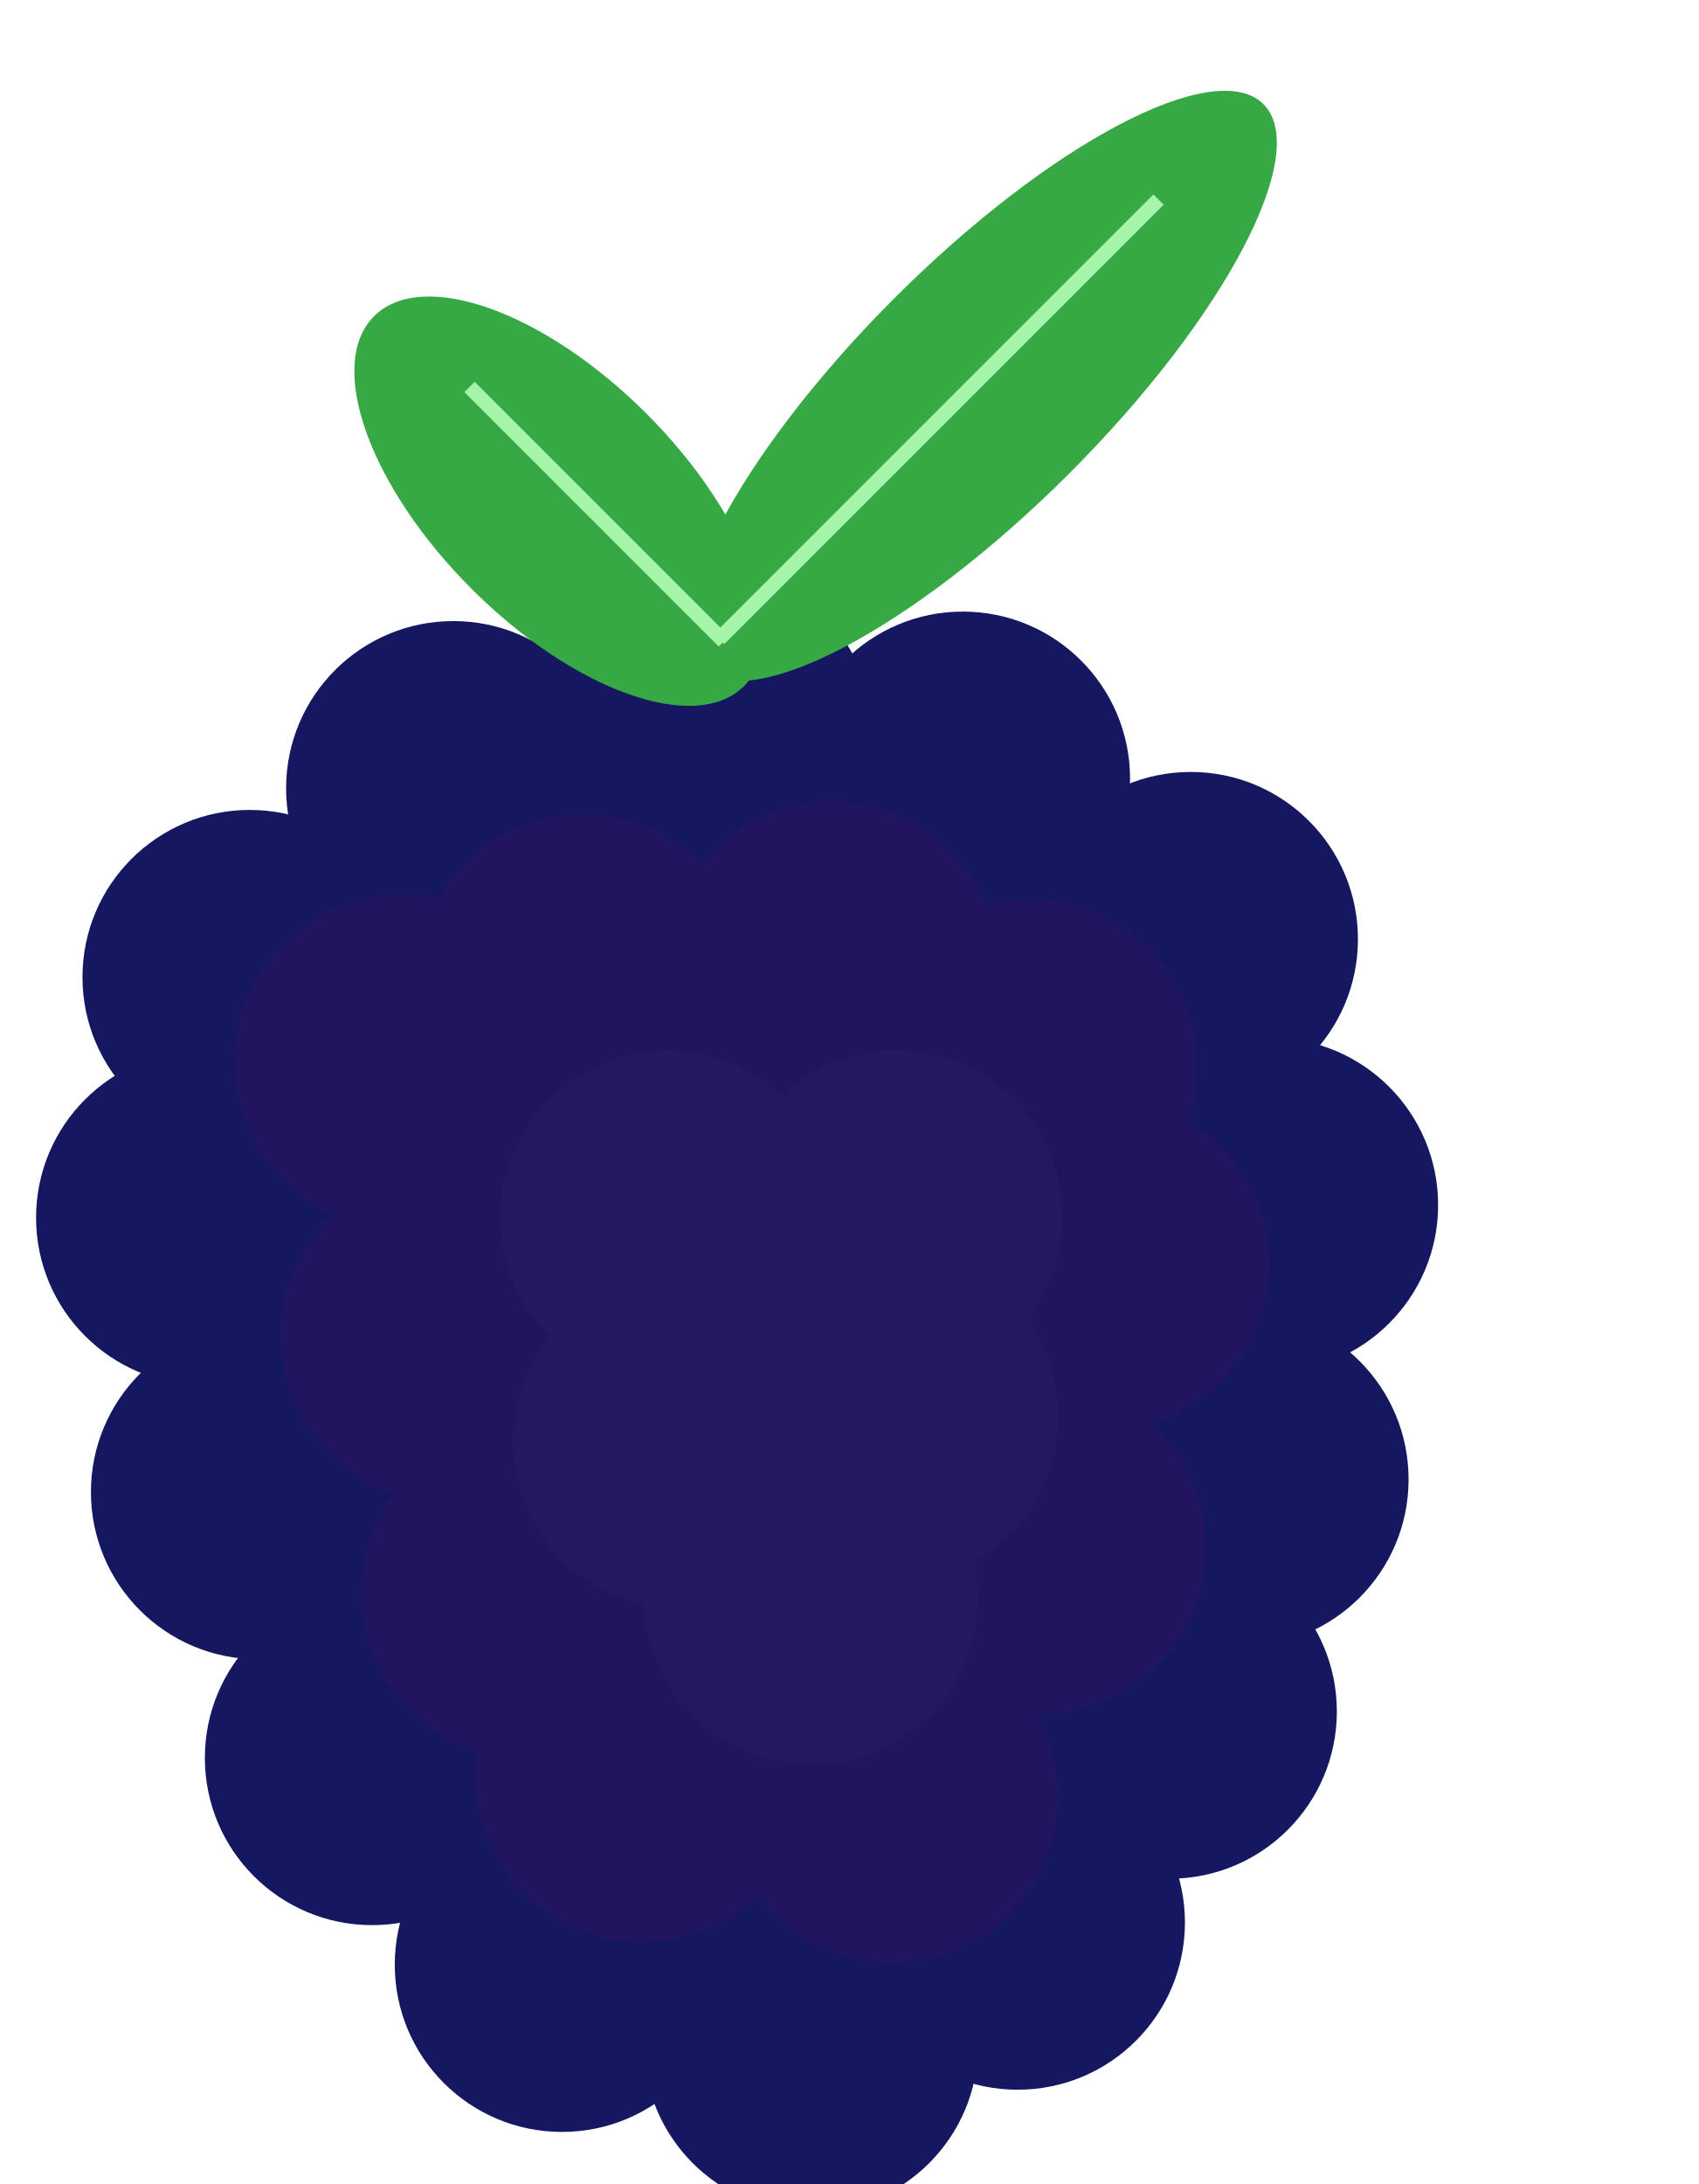
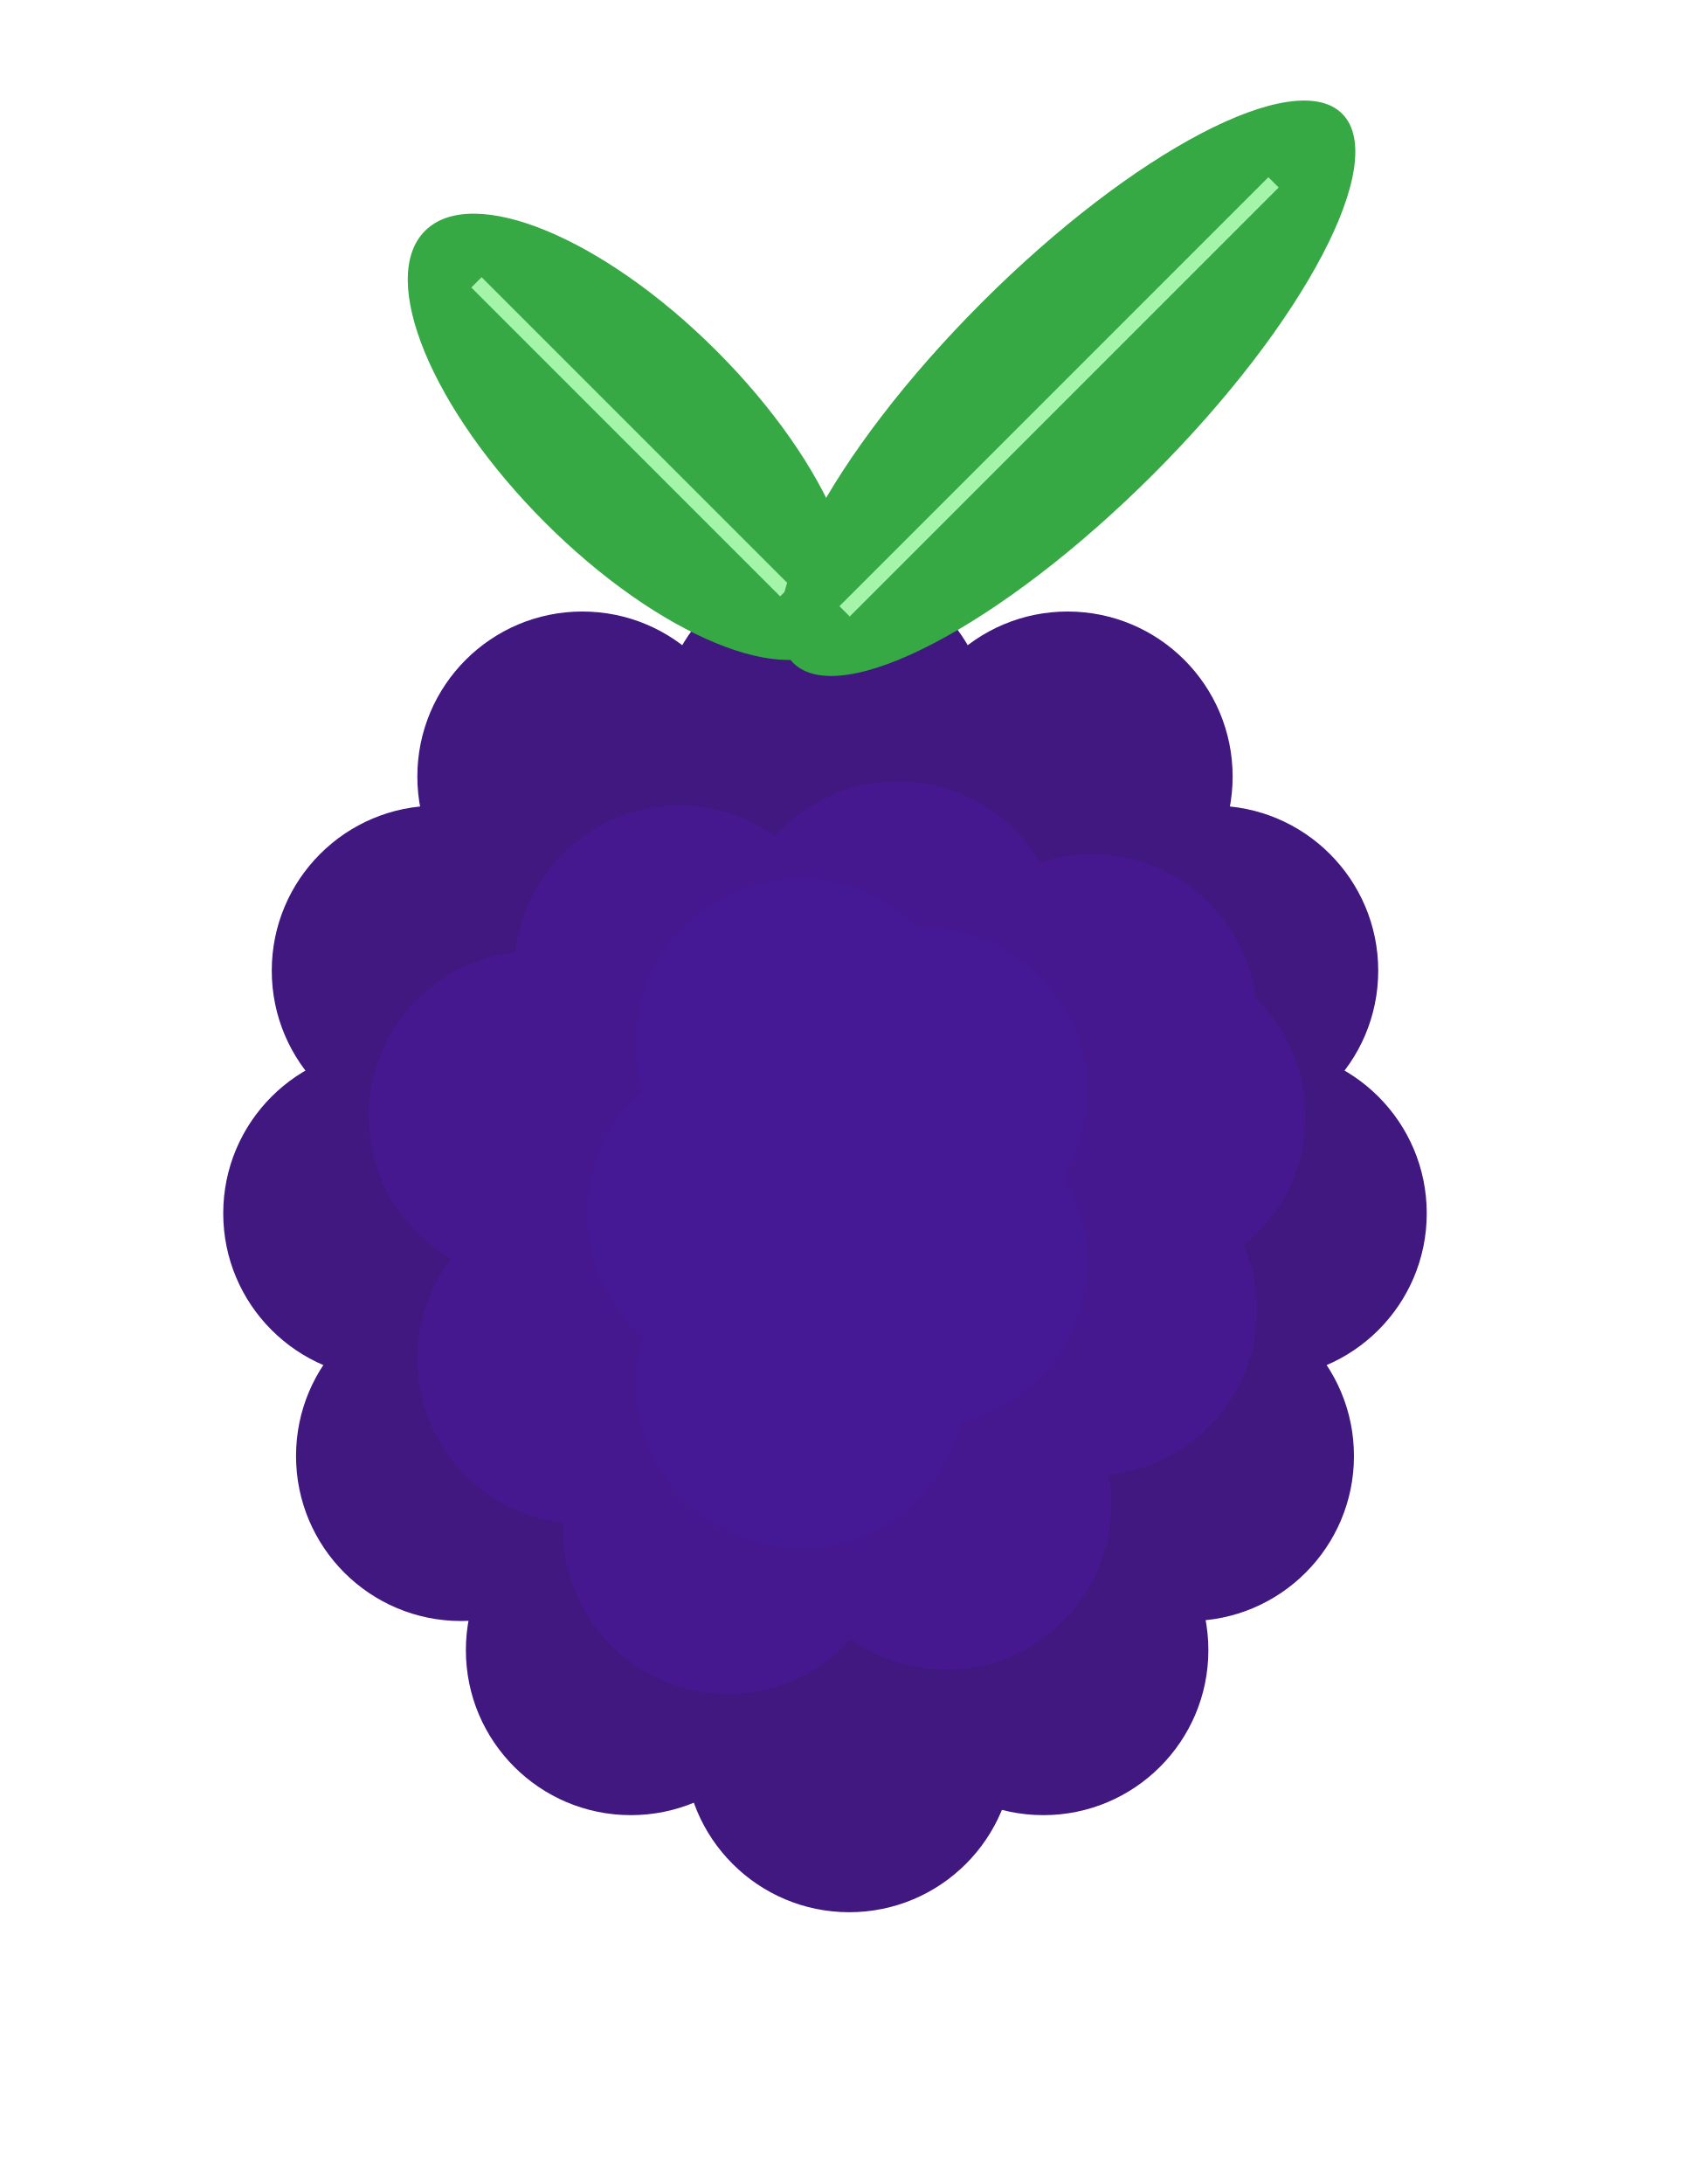
- <svg xmlns="http://www.w3.org/2000/svg" version="1.1" width="350" height="450" viewBox="70 50 350 450" xml:space="preserve">
-   <g transform="matrix(1 0 0 1 221.888 279.3912)">
-     <g style="">
-       <g transform="matrix(0.4594 0 0 0.4594 -58.4783 -66.9667)">
-         <circle style="stroke: none; stroke-width: 0; fill: rgb(21,24,96); fill-rule: nonzero; opacity: 1;" cx="0" cy="0" r="75" />
-       </g>
-       <g transform="matrix(0.4594 0 0 0.4594 -6.5218 -78.271)">
-         <circle style="stroke: none; stroke-width: 0; fill: rgb(21,24,96); fill-rule: nonzero; opacity: 1;" cx="0" cy="0" r="75" />
-       </g>
-       <g transform="matrix(0.4594 0 0 0.4594 46.5217 -68.9232)">
-         <circle style="stroke: none; stroke-width: 0; fill: rgb(21,24,96); fill-rule: nonzero; opacity: 1;" cx="0" cy="0" r="75" />
-       </g>
-       <g transform="matrix(0.4594 0 0 0.4594 -100.4348 -28.0537)">
-         <circle style="stroke: none; stroke-width: 0; fill: rgb(21,24,96); fill-rule: nonzero; opacity: 1;" cx="0" cy="0" r="75" />
-       </g>
-       <g transform="matrix(0.4594 0 0 0.4594 -110 21.5115)">
-         <circle style="stroke: none; stroke-width: 0; fill: rgb(21,24,96); fill-rule: nonzero; opacity: 1;" cx="0" cy="0" r="75" />
-       </g>
-       <g transform="matrix(0.4594 0 0 0.4594 -98.6957 78.0332)">
-         <circle style="stroke: none; stroke-width: 0; fill: rgb(21,24,96); fill-rule: nonzero; opacity: 1;" cx="0" cy="0" r="75" />
-       </g>
-       <g transform="matrix(0.4594 0 0 0.4594 -75.2174 132.8158)">
-         <circle style="stroke: none; stroke-width: 0; fill: rgb(21,24,96); fill-rule: nonzero; opacity: 1;" cx="0" cy="0" r="75" />
-       </g>
-       <g transform="matrix(0.4594 0 0 0.4594 -36.087 175.4245)">
-         <circle style="stroke: none; stroke-width: 0; fill: rgb(21,24,96); fill-rule: nonzero; opacity: 1;" cx="0" cy="0" r="75" />
-       </g>
-       <g transform="matrix(0.4594 0 0 0.4594 15.2173 191.9462)">
-         <circle style="stroke: none; stroke-width: 0; fill: rgb(21,24,96); fill-rule: nonzero; opacity: 1;" cx="0" cy="0" r="75" />
-       </g>
-       <g transform="matrix(0.4594 0 0 0.4594 57.826 166.7288)">
-         <circle style="stroke: none; stroke-width: 0; fill: rgb(21,24,96); fill-rule: nonzero; opacity: 1;" cx="0" cy="0" r="75" />
-       </g>
-       <g transform="matrix(0.4594 0 0 0.4594 93.4783 -35.8799)">
-         <circle style="stroke: none; stroke-width: 0; fill: rgb(21,24,96); fill-rule: nonzero; opacity: 1;" cx="0" cy="0" r="75" />
-       </g>
-       <g transform="matrix(0.4594 0 0 0.4594 109.9999 18.9027)">
-         <circle style="stroke: none; stroke-width: 0; fill: rgb(21,24,96); fill-rule: nonzero; opacity: 1;" cx="0" cy="0" r="75" />
-       </g>
-       <g transform="matrix(0.4594 0 0 0.4594 103.9129 75.4244)">
-         <circle style="stroke: none; stroke-width: 0; fill: rgb(21,24,96); fill-rule: nonzero; opacity: 1;" cx="0" cy="0" r="75" />
-       </g>
-       <g transform="matrix(0.4594 0 0 0.4594 89.1304 123.2505)">
-         <circle style="stroke: none; stroke-width: 0; fill: rgb(21,24,96); fill-rule: nonzero; opacity: 1;" cx="0" cy="0" r="75" />
-       </g>
-       <g transform="matrix(0.4594 0 0 0.4594 -31.7393 -27.1843)">
-         <circle style="stroke: none; stroke-width: 0; fill: rgb(34,21,96); fill-rule: nonzero; opacity: 1;" cx="0" cy="0" r="75" />
-       </g>
-       <g transform="matrix(0.4594 0 0 0.4594 19.565 -29.793)">
-         <circle style="stroke: none; stroke-width: 0; fill: rgb(34,21,96); fill-rule: nonzero; opacity: 1;" cx="0" cy="0" r="75" />
-       </g>
-       <g transform="matrix(0.4594 0 0 0.4594 60.4346 -9.793)">
-         <circle style="stroke: none; stroke-width: 0; fill: rgb(34,21,96); fill-rule: nonzero; opacity: 1;" cx="0" cy="0" r="75" />
-       </g>
-       <g transform="matrix(0.4594 0 0 0.4594 -69.1306 -10.6626)">
-         <circle style="stroke: none; stroke-width: 0; fill: rgb(34,21,96); fill-rule: nonzero; opacity: 1;" cx="0" cy="0" r="75" />
-       </g>
-       <g transform="matrix(0.4594 0 0 0.4594 -59.5654 45.8592)">
-         <circle style="stroke: none; stroke-width: 0; fill: rgb(34,21,96); fill-rule: nonzero; opacity: 1;" cx="0" cy="0" r="75" />
-       </g>
-       <g transform="matrix(0.4594 0 0 0.4594 -43.0437 98.9027)">
-         <circle style="stroke: none; stroke-width: 0; fill: rgb(34,21,96); fill-rule: nonzero; opacity: 1;" cx="0" cy="0" r="75" />
-       </g>
-       <g transform="matrix(0.4594 0 0 0.4594 -19.5654 136.2939)">
-         <circle style="stroke: none; stroke-width: 0; fill: rgb(34,21,96); fill-rule: nonzero; opacity: 1;" cx="0" cy="0" r="75" />
-       </g>
-       <g transform="matrix(0.4594 0 0 0.4594 31.7389 140.6417)">
-         <circle style="stroke: none; stroke-width: 0; fill: rgb(34,21,96); fill-rule: nonzero; opacity: 1;" cx="0" cy="0" r="75" />
-       </g>
-       <g transform="matrix(0.4594 0 0 0.4594 62.1737 89.3374)">
-         <circle style="stroke: none; stroke-width: 0; fill: rgb(34,21,96); fill-rule: nonzero; opacity: 1;" cx="0" cy="0" r="75" />
-       </g>
-       <g transform="matrix(0.4594 0 0 0.4594 75.2172 31.0765)">
-         <circle style="stroke: none; stroke-width: 0; fill: rgb(34,21,96); fill-rule: nonzero; opacity: 1;" cx="0" cy="0" r="75" />
-       </g>
-       <g transform="matrix(0.4594 0 0 0.4594 -14.348 21.5113)">
-         <circle style="stroke: none; stroke-width: 0; fill: rgb(36,24,99); fill-rule: nonzero; opacity: 1;" cx="0" cy="0" r="75" />
-       </g>
-       <g transform="matrix(0.4594 0 0 0.4594 -11.7393 67.5983)">
-         <circle style="stroke: none; stroke-width: 0; fill: rgb(36,24,99); fill-rule: nonzero; opacity: 1;" cx="0" cy="0" r="75" />
-       </g>
-       <g transform="matrix(0.4594 0 0 0.4594 15.2172 99.7722)">
-         <circle style="stroke: none; stroke-width: 0; fill: rgb(36,24,99); fill-rule: nonzero; opacity: 1;" cx="0" cy="0" r="75" />
-       </g>
-       <g transform="matrix(0.4594 0 0 0.4594 31.7389 62.3809)">
-         <circle style="stroke: none; stroke-width: 0; fill: rgb(36,24,99); fill-rule: nonzero; opacity: 1;" cx="0" cy="0" r="75" />
-       </g>
-       <g transform="matrix(0.4594 0 0 0.4594 32.6085 21.5113)">
-         <circle style="stroke: none; stroke-width: 0; fill: rgb(36,24,99); fill-rule: nonzero; opacity: 1;" cx="0" cy="0" r="75" />
-       </g>
-       <g transform="matrix(0.3811 0.3811 -0.3006 0.3006 -36.7012 -126.1218)">
-         <ellipse style="stroke: none; stroke-width: 1; fill: rgb(55,169,68); fill-rule: nonzero; opacity: 1;" cx="0" cy="0" rx="100" ry="60" />
-       </g>
-       <g transform="matrix(-0.5805 0.5805 -0.3006 -0.3006 50.4146 -149.8788)">
-         <ellipse style="stroke: none; stroke-width: 1; fill: rgb(55,169,68); fill-rule: nonzero; opacity: 1;" cx="0" cy="0" rx="100" ry="60" />
-       </g>
-       <g transform="matrix(0.3495 0.3495 0.3495 -0.3495 -28.9291 -123.452)">
-         <line style="stroke: rgb(164,244,170); stroke-width: 3; stroke-dasharray: none; stroke-linecap: butt; stroke-dashoffset: 0; stroke-linejoin: miter; stroke-miterlimit: 4; fill: rgb(0,0,0); fill-rule: nonzero; opacity: 1;" vector-effect="non-scaling-stroke" x1="-75" y1="0" x2="75" y2="0" />
-       </g>
-       <g transform="matrix(-0.6036 0.6036 0.6036 0.6036 41.5714 -142.997)">
-         <line style="stroke: rgb(164,244,170); stroke-width: 3; stroke-dasharray: none; stroke-linecap: butt; stroke-dashoffset: 0; stroke-linejoin: miter; stroke-miterlimit: 4; fill: rgb(0,0,0); fill-rule: nonzero; opacity: 1;" vector-effect="non-scaling-stroke" x1="-75" y1="0" x2="75" y2="0" />
-       </g>
-     </g>
+ <svg xmlns="http://www.w3.org/2000/svg" id="berry" width="350" height="450" viewBox="0 -50 350 450">
+   <g fill="#401880">
+     <circle cx="120" cy="110" r="34" />
+     <circle cx="170" cy="100" r="34" />
+     <circle cx="220" cy="110" r="34" />
+     <circle cx="90" cy="150" r="34" />
+     <circle cx="80" cy="200" r="34" />
+     <circle cx="95" cy="250" r="34" />
+     <circle cx="130" cy="290" r="34" />
+     <circle cx="175" cy="310" r="34" />
+     <circle cx="215" cy="290" r="34" />
+     <circle cx="245" cy="250" r="34" />
+     <circle cx="260" cy="200" r="34" />
+     <circle cx="250" cy="150" r="34" />
+   </g>
+   <g fill="#451890">
+     <circle cx="140" cy="150" r="34" />
+     <circle cx="185" cy="145" r="34" />
+     <circle cx="225" cy="160" r="34" />
+     <circle cx="110" cy="180" r="34" />
+     <circle cx="120" cy="230" r="34" />
+     <circle cx="150" cy="265" r="34" />
+     <circle cx="195" cy="260" r="34" />
+     <circle cx="225" cy="220" r="34" />
+     <circle cx="235" cy="180" r="34" />
+   </g>
+   <g fill="#451895">
+     <circle cx="155" cy="200" r="34" />
+     <circle cx="165" cy="235" r="34" />
+     <circle cx="190" cy="210" r="34" />
+     <circle cx="190" cy="175" r="34" />
+     <circle cx="165" cy="165" r="34" />
+   </g>
+   <g transform="translate(130,40) rotate(45)">
+     <ellipse cx="0" cy="0" rx="60" ry="25" fill="#37A944" />
+     <line x1="-45" y1="0" x2="45" y2="0" stroke="#A4F4AA" stroke-width="3" />
+   </g>
+   <g transform="translate(220,30) rotate(-45)">
+     <ellipse cx="0" cy="0" rx="80" ry="25" fill="#37A944" />
+     <line x1="-65" y1="0" x2="60" y2="0" stroke="#A4F4AA" stroke-width="3" />
  </g>
</svg>
